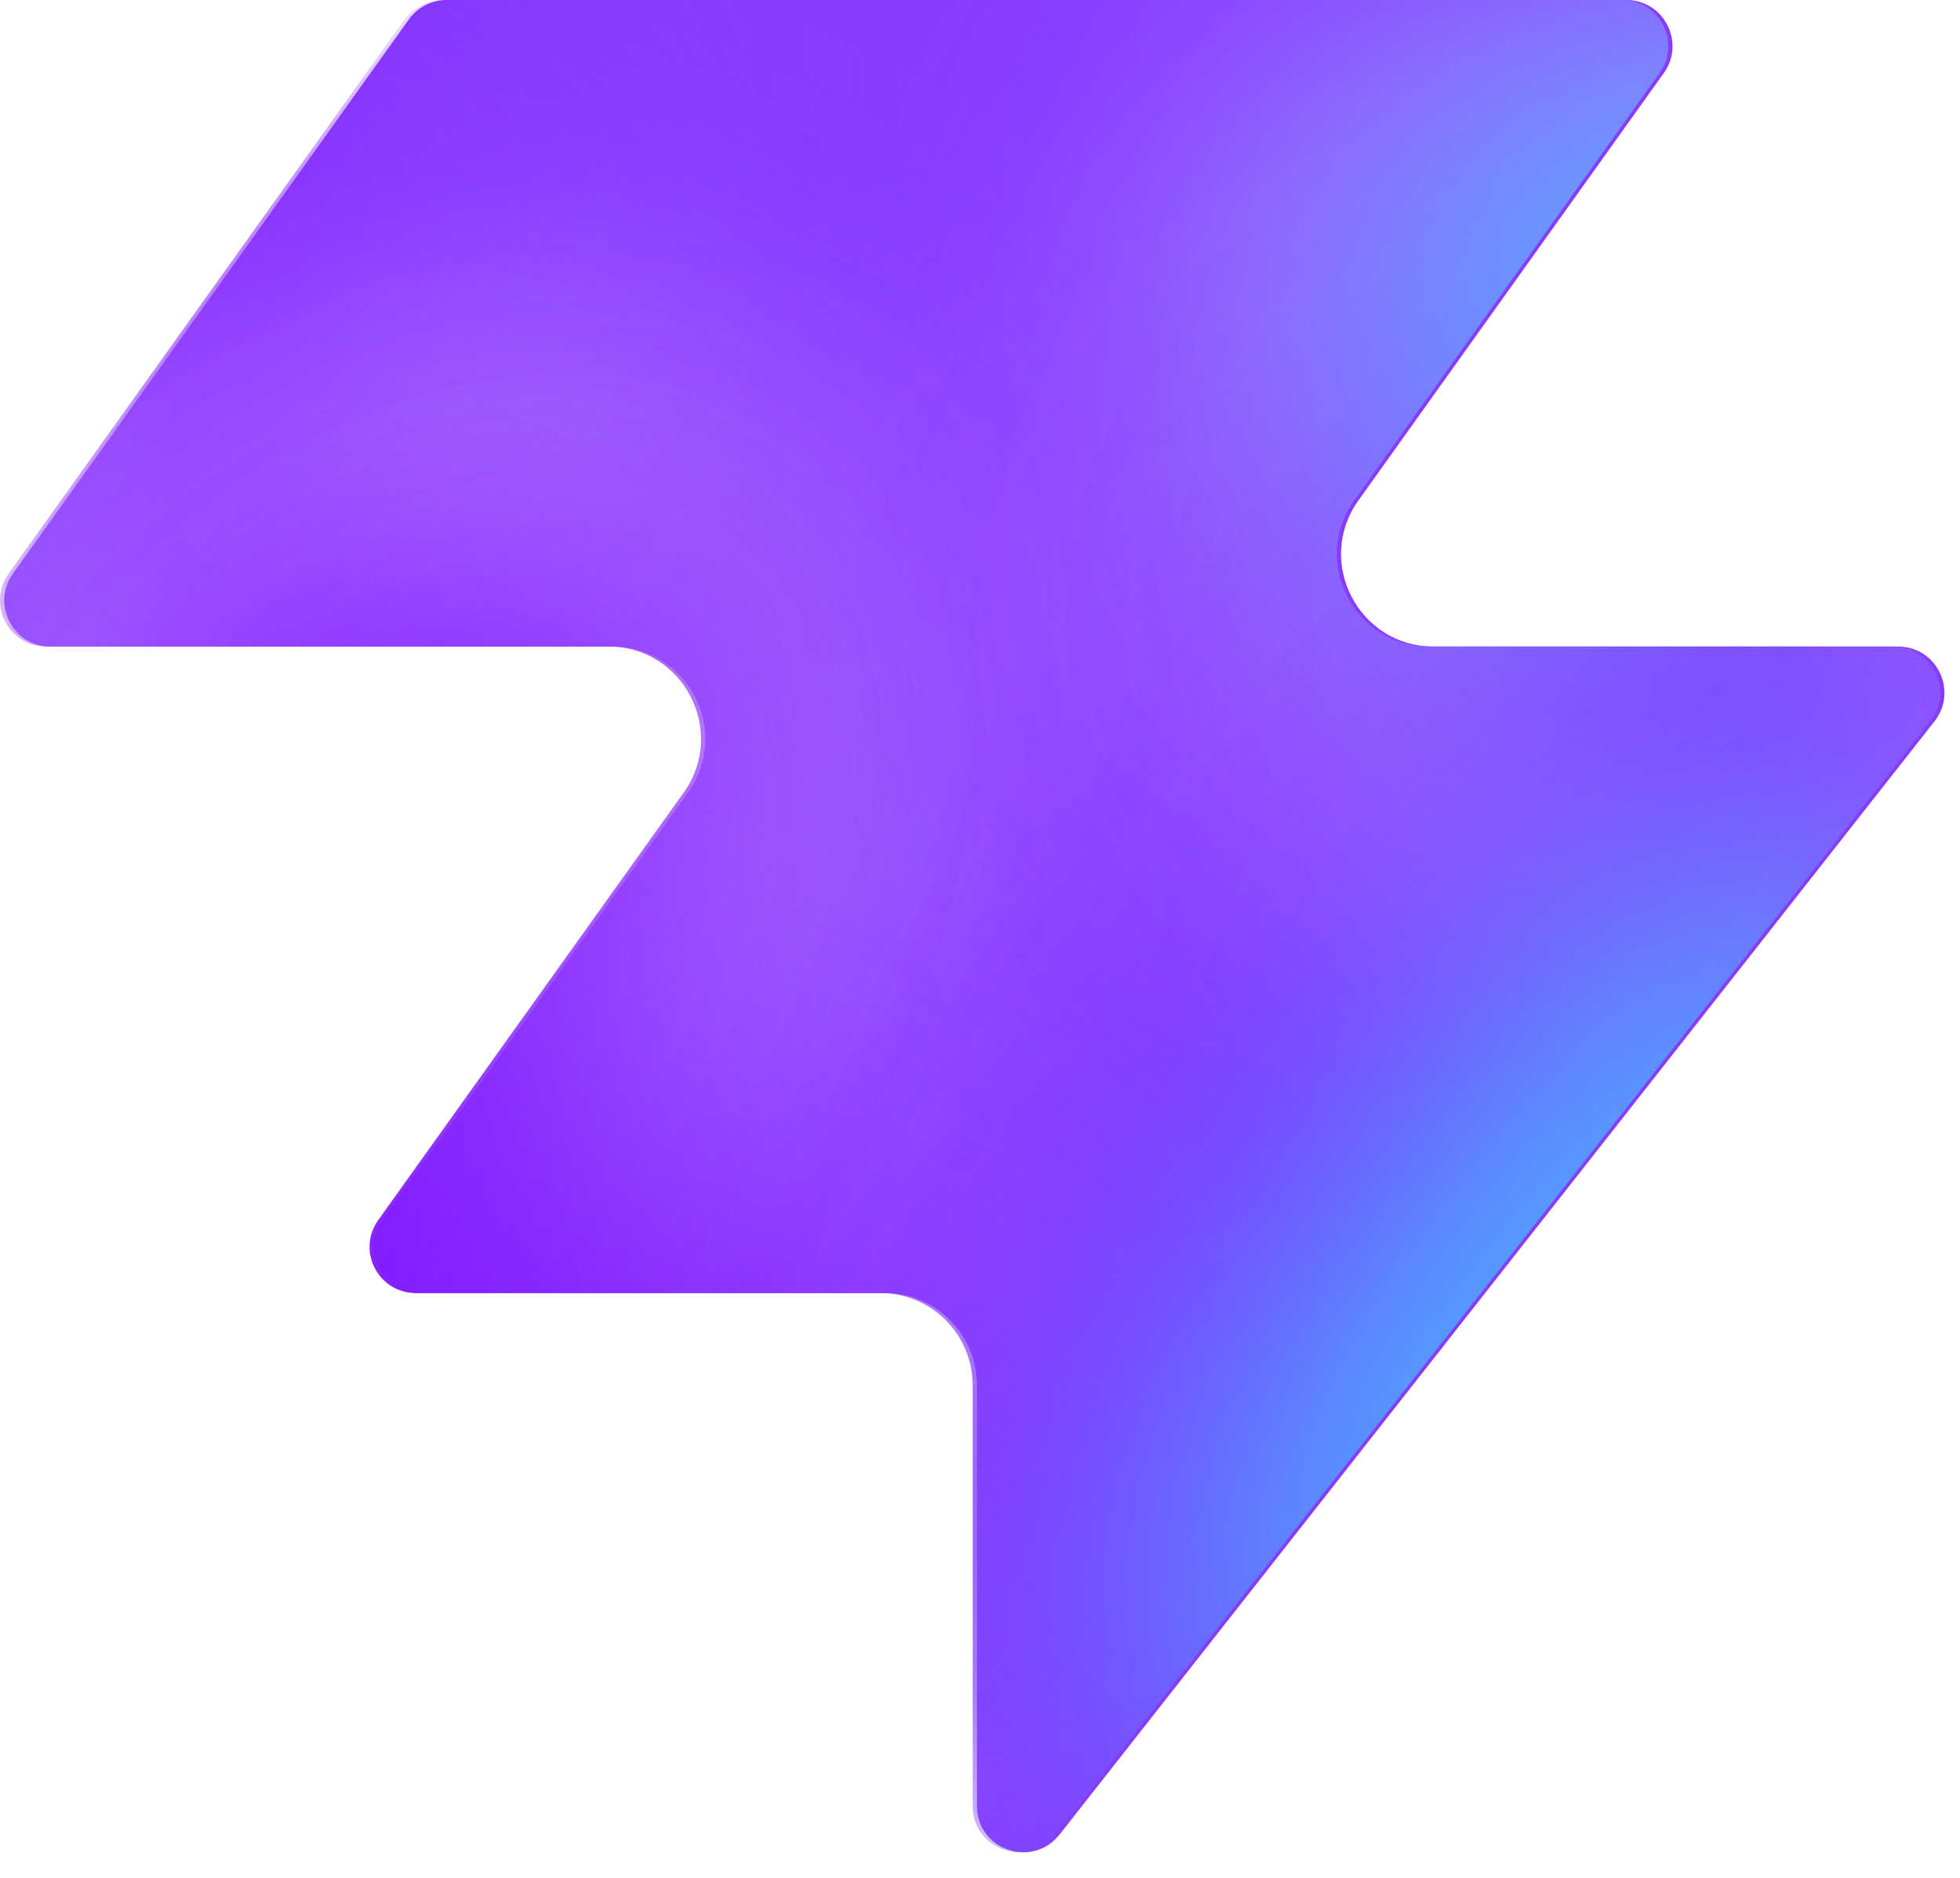
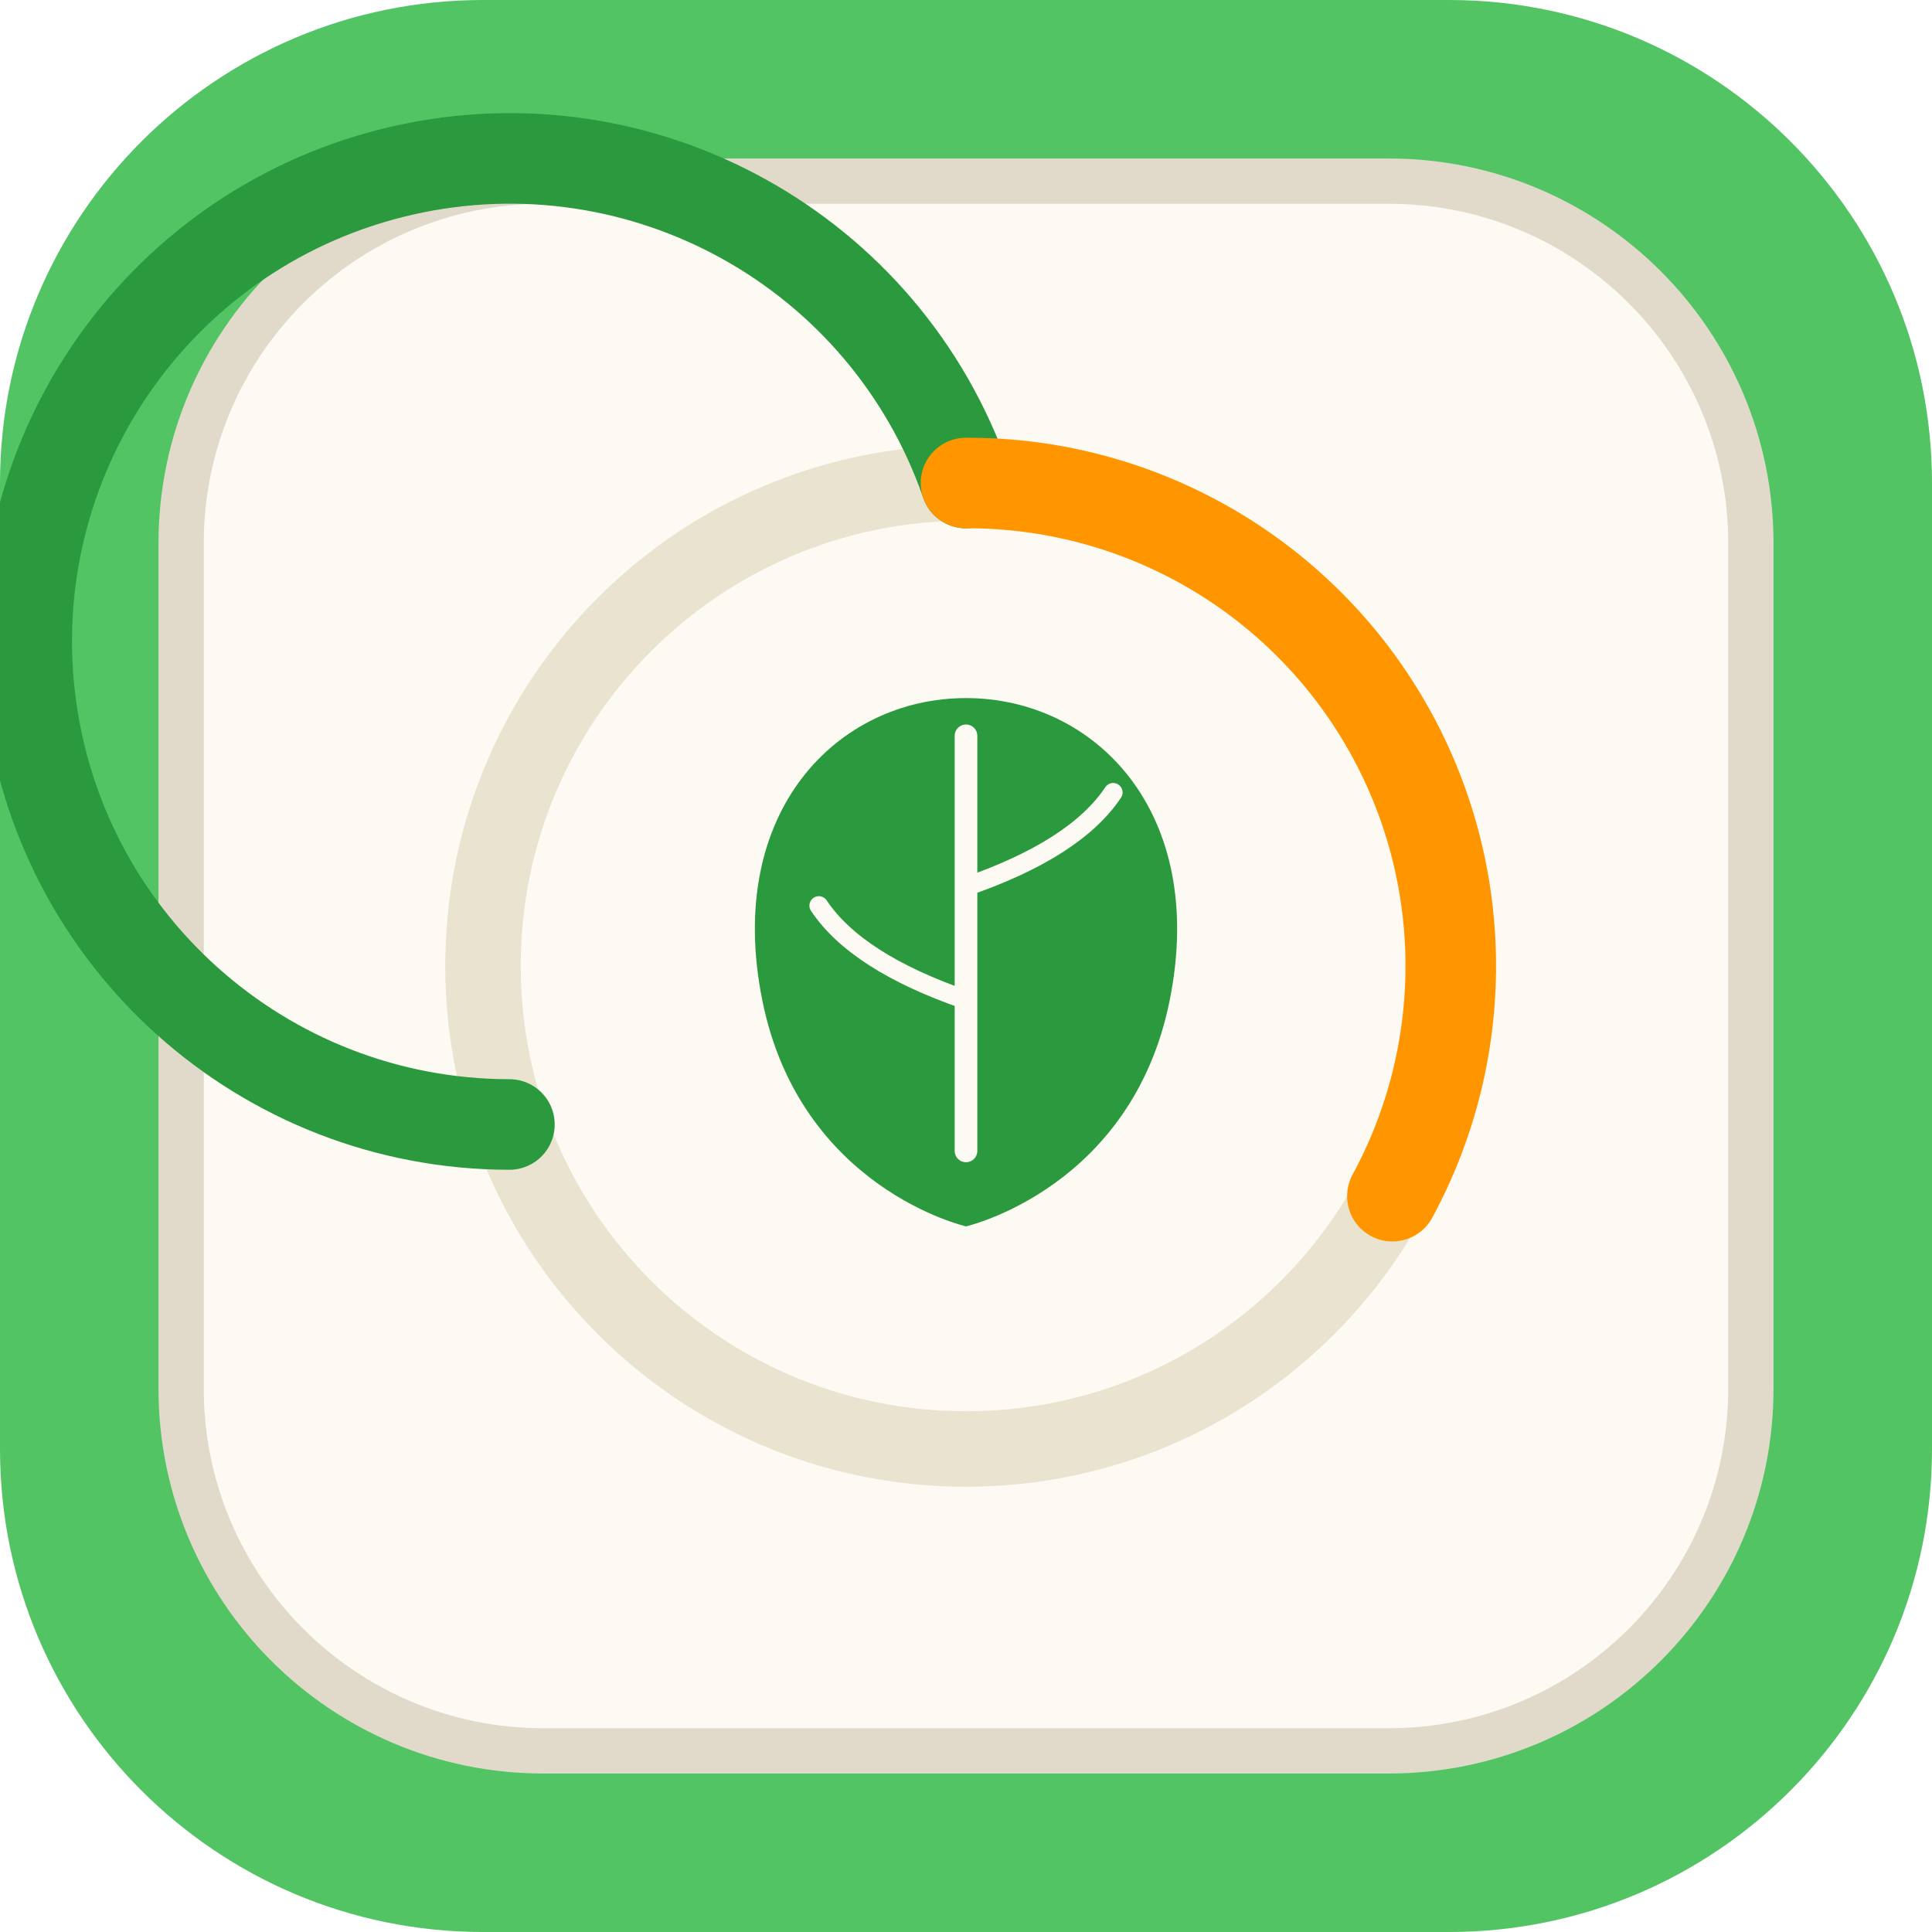
- <svg xmlns="http://www.w3.org/2000/svg" width="48" height="46" fill="none" viewBox="0 0 48 46">
-   <path fill="#863bff" d="M25.946 44.938c-.664.845-2.021.375-2.021-.698V33.937a2.26 2.26 0 0 0-2.262-2.262H10.287c-.92 0-1.456-1.04-.92-1.788l7.48-10.471c1.07-1.497 0-3.578-1.842-3.578H1.237c-.92 0-1.456-1.04-.92-1.788L10.013.474c.214-.297.556-.474.92-.474h28.894c.92 0 1.456 1.04.92 1.788l-7.48 10.471c-1.07 1.498 0 3.579 1.842 3.579h11.377c.943 0 1.473 1.088.89 1.83L25.947 44.94z" style="fill:#863bff;fill:color(display-p3 .525 .23 1);fill-opacity:1" />
-   <mask id="a" width="48" height="46" x="0" y="0" maskUnits="userSpaceOnUse" style="mask-type:alpha">
-     <path fill="#000" d="M25.842 44.938c-.664.844-2.021.375-2.021-.698V33.937a2.26 2.26 0 0 0-2.262-2.262H10.183c-.92 0-1.456-1.04-.92-1.788l7.48-10.471c1.07-1.498 0-3.579-1.842-3.579H1.133c-.92 0-1.456-1.04-.92-1.787L9.91.473c.214-.297.556-.474.92-.474h28.894c.92 0 1.456 1.04.92 1.788l-7.48 10.471c-1.07 1.498 0 3.578 1.842 3.578h11.377c.943 0 1.473 1.088.89 1.832L25.843 44.94z" style="fill:#000;fill-opacity:1" />
-   </mask>
-   <g mask="url(#a)">
-     <g filter="url(#b)">
-       <ellipse cx="5.508" cy="14.704" fill="#ede6ff" rx="5.508" ry="14.704" style="fill:#ede6ff;fill:color(display-p3 .927 .903 1);fill-opacity:1" transform="matrix(.00324 1 1 -.00324 -4.47 31.516)" />
-     </g>
-     <g filter="url(#c)">
-       <ellipse cx="10.399" cy="29.851" fill="#ede6ff" rx="10.399" ry="29.851" style="fill:#ede6ff;fill:color(display-p3 .927 .903 1);fill-opacity:1" transform="matrix(.00324 1 1 -.00324 -39.328 7.883)" />
-     </g>
-     <g filter="url(#d)">
-       <ellipse cx="5.508" cy="30.487" fill="#7e14ff" rx="5.508" ry="30.487" style="fill:#7e14ff;fill:color(display-p3 .492 .077 1);fill-opacity:1" transform="rotate(89.814 -25.913 -14.639)scale(1 -1)" />
-     </g>
-     <g filter="url(#e)">
-       <ellipse cx="5.508" cy="30.599" fill="#7e14ff" rx="5.508" ry="30.599" style="fill:#7e14ff;fill:color(display-p3 .492 .077 1);fill-opacity:1" transform="rotate(89.814 -32.644 -3.334)scale(1 -1)" />
-     </g>
-     <g filter="url(#f)">
-       <ellipse cx="5.508" cy="30.599" fill="#7e14ff" rx="5.508" ry="30.599" style="fill:#7e14ff;fill:color(display-p3 .492 .077 1);fill-opacity:1" transform="matrix(.00324 1 1 -.00324 -34.34 30.47)" />
-     </g>
-     <g filter="url(#g)">
-       <ellipse cx="14.072" cy="22.078" fill="#ede6ff" rx="14.072" ry="22.078" style="fill:#ede6ff;fill:color(display-p3 .927 .903 1);fill-opacity:1" transform="rotate(93.35 24.506 48.493)scale(-1 1)" />
-     </g>
-     <g filter="url(#h)">
-       <ellipse cx="3.47" cy="21.501" fill="#7e14ff" rx="3.47" ry="21.501" style="fill:#7e14ff;fill:color(display-p3 .492 .077 1);fill-opacity:1" transform="rotate(89.009 28.708 47.59)scale(-1 1)" />
-     </g>
-     <g filter="url(#i)">
-       <ellipse cx="3.47" cy="21.501" fill="#7e14ff" rx="3.47" ry="21.501" style="fill:#7e14ff;fill:color(display-p3 .492 .077 1);fill-opacity:1" transform="rotate(89.009 28.708 47.59)scale(-1 1)" />
-     </g>
-     <g filter="url(#j)">
-       <ellipse cx=".387" cy="8.972" fill="#7e14ff" rx="4.407" ry="29.108" style="fill:#7e14ff;fill:color(display-p3 .492 .077 1);fill-opacity:1" transform="rotate(39.51 .387 8.972)" />
-     </g>
-     <g filter="url(#k)">
-       <ellipse cx="47.523" cy="-6.092" fill="#7e14ff" rx="4.407" ry="29.108" style="fill:#7e14ff;fill:color(display-p3 .492 .077 1);fill-opacity:1" transform="rotate(37.892 47.523 -6.092)" />
-     </g>
-     <g filter="url(#l)">
-       <ellipse cx="41.412" cy="6.333" fill="#47bfff" rx="5.971" ry="9.665" style="fill:#47bfff;fill:color(display-p3 .28 .748 1);fill-opacity:1" transform="rotate(37.892 41.412 6.333)" />
-     </g>
-     <g filter="url(#m)">
-       <ellipse cx="-1.879" cy="38.332" fill="#7e14ff" rx="4.407" ry="29.108" style="fill:#7e14ff;fill:color(display-p3 .492 .077 1);fill-opacity:1" transform="rotate(37.892 -1.88 38.332)" />
-     </g>
-     <g filter="url(#n)">
-       <ellipse cx="-1.879" cy="38.332" fill="#7e14ff" rx="4.407" ry="29.108" style="fill:#7e14ff;fill:color(display-p3 .492 .077 1);fill-opacity:1" transform="rotate(37.892 -1.88 38.332)" />
-     </g>
-     <g filter="url(#o)">
-       <ellipse cx="35.651" cy="29.907" fill="#7e14ff" rx="4.407" ry="29.108" style="fill:#7e14ff;fill:color(display-p3 .492 .077 1);fill-opacity:1" transform="rotate(37.892 35.651 29.907)" />
-     </g>
-     <g filter="url(#p)">
-       <ellipse cx="38.418" cy="32.4" fill="#47bfff" rx="5.971" ry="15.297" style="fill:#47bfff;fill:color(display-p3 .28 .748 1);fill-opacity:1" transform="rotate(37.892 38.418 32.4)" />
-     </g>
-   </g>
-   <defs>
-     <filter id="b" width="60.045" height="41.654" x="-19.77" y="16.149" color-interpolation-filters="sRGB" filterUnits="userSpaceOnUse">
-       <feFlood flood-opacity="0" result="BackgroundImageFix" />
-       <feBlend in="SourceGraphic" in2="BackgroundImageFix" result="shape" />
-       <feGaussianBlur result="effect1_foregroundBlur_2002_17158" stdDeviation="7.659" />
-     </filter>
-     <filter id="c" width="90.34" height="51.437" x="-54.613" y="-7.533" color-interpolation-filters="sRGB" filterUnits="userSpaceOnUse">
-       <feFlood flood-opacity="0" result="BackgroundImageFix" />
-       <feBlend in="SourceGraphic" in2="BackgroundImageFix" result="shape" />
-       <feGaussianBlur result="effect1_foregroundBlur_2002_17158" stdDeviation="7.659" />
-     </filter>
-     <filter id="d" width="79.355" height="29.4" x="-49.64" y="2.03" color-interpolation-filters="sRGB" filterUnits="userSpaceOnUse">
-       <feFlood flood-opacity="0" result="BackgroundImageFix" />
-       <feBlend in="SourceGraphic" in2="BackgroundImageFix" result="shape" />
-       <feGaussianBlur result="effect1_foregroundBlur_2002_17158" stdDeviation="4.596" />
-     </filter>
-     <filter id="e" width="79.579" height="29.4" x="-45.045" y="20.029" color-interpolation-filters="sRGB" filterUnits="userSpaceOnUse">
-       <feFlood flood-opacity="0" result="BackgroundImageFix" />
-       <feBlend in="SourceGraphic" in2="BackgroundImageFix" result="shape" />
-       <feGaussianBlur result="effect1_foregroundBlur_2002_17158" stdDeviation="4.596" />
-     </filter>
-     <filter id="f" width="79.579" height="29.4" x="-43.513" y="21.178" color-interpolation-filters="sRGB" filterUnits="userSpaceOnUse">
-       <feFlood flood-opacity="0" result="BackgroundImageFix" />
-       <feBlend in="SourceGraphic" in2="BackgroundImageFix" result="shape" />
-       <feGaussianBlur result="effect1_foregroundBlur_2002_17158" stdDeviation="4.596" />
-     </filter>
-     <filter id="g" width="74.749" height="58.852" x="15.756" y="-17.901" color-interpolation-filters="sRGB" filterUnits="userSpaceOnUse">
-       <feFlood flood-opacity="0" result="BackgroundImageFix" />
-       <feBlend in="SourceGraphic" in2="BackgroundImageFix" result="shape" />
-       <feGaussianBlur result="effect1_foregroundBlur_2002_17158" stdDeviation="7.659" />
-     </filter>
-     <filter id="h" width="61.377" height="25.362" x="23.548" y="2.284" color-interpolation-filters="sRGB" filterUnits="userSpaceOnUse">
-       <feFlood flood-opacity="0" result="BackgroundImageFix" />
-       <feBlend in="SourceGraphic" in2="BackgroundImageFix" result="shape" />
-       <feGaussianBlur result="effect1_foregroundBlur_2002_17158" stdDeviation="4.596" />
-     </filter>
-     <filter id="i" width="61.377" height="25.362" x="23.548" y="2.284" color-interpolation-filters="sRGB" filterUnits="userSpaceOnUse">
-       <feFlood flood-opacity="0" result="BackgroundImageFix" />
-       <feBlend in="SourceGraphic" in2="BackgroundImageFix" result="shape" />
-       <feGaussianBlur result="effect1_foregroundBlur_2002_17158" stdDeviation="4.596" />
-     </filter>
-     <filter id="j" width="56.045" height="63.649" x="-27.636" y="-22.853" color-interpolation-filters="sRGB" filterUnits="userSpaceOnUse">
-       <feFlood flood-opacity="0" result="BackgroundImageFix" />
-       <feBlend in="SourceGraphic" in2="BackgroundImageFix" result="shape" />
-       <feGaussianBlur result="effect1_foregroundBlur_2002_17158" stdDeviation="4.596" />
-     </filter>
-     <filter id="k" width="54.814" height="64.646" x="20.116" y="-38.415" color-interpolation-filters="sRGB" filterUnits="userSpaceOnUse">
-       <feFlood flood-opacity="0" result="BackgroundImageFix" />
-       <feBlend in="SourceGraphic" in2="BackgroundImageFix" result="shape" />
-       <feGaussianBlur result="effect1_foregroundBlur_2002_17158" stdDeviation="4.596" />
-     </filter>
-     <filter id="l" width="33.541" height="35.313" x="24.641" y="-11.323" color-interpolation-filters="sRGB" filterUnits="userSpaceOnUse">
-       <feFlood flood-opacity="0" result="BackgroundImageFix" />
-       <feBlend in="SourceGraphic" in2="BackgroundImageFix" result="shape" />
-       <feGaussianBlur result="effect1_foregroundBlur_2002_17158" stdDeviation="4.596" />
-     </filter>
-     <filter id="m" width="54.814" height="64.646" x="-29.286" y="6.009" color-interpolation-filters="sRGB" filterUnits="userSpaceOnUse">
-       <feFlood flood-opacity="0" result="BackgroundImageFix" />
-       <feBlend in="SourceGraphic" in2="BackgroundImageFix" result="shape" />
-       <feGaussianBlur result="effect1_foregroundBlur_2002_17158" stdDeviation="4.596" />
-     </filter>
-     <filter id="n" width="54.814" height="64.646" x="-29.286" y="6.009" color-interpolation-filters="sRGB" filterUnits="userSpaceOnUse">
-       <feFlood flood-opacity="0" result="BackgroundImageFix" />
-       <feBlend in="SourceGraphic" in2="BackgroundImageFix" result="shape" />
-       <feGaussianBlur result="effect1_foregroundBlur_2002_17158" stdDeviation="4.596" />
-     </filter>
-     <filter id="o" width="54.814" height="64.646" x="8.244" y="-2.416" color-interpolation-filters="sRGB" filterUnits="userSpaceOnUse">
-       <feFlood flood-opacity="0" result="BackgroundImageFix" />
-       <feBlend in="SourceGraphic" in2="BackgroundImageFix" result="shape" />
-       <feGaussianBlur result="effect1_foregroundBlur_2002_17158" stdDeviation="4.596" />
-     </filter>
-     <filter id="p" width="39.409" height="43.623" x="18.713" y="10.588" color-interpolation-filters="sRGB" filterUnits="userSpaceOnUse">
-       <feFlood flood-opacity="0" result="BackgroundImageFix" />
-       <feBlend in="SourceGraphic" in2="BackgroundImageFix" result="shape" />
-       <feGaussianBlur result="effect1_foregroundBlur_2002_17158" stdDeviation="4.596" />
-     </filter>
-   </defs>
+ <svg xmlns="http://www.w3.org/2000/svg" viewBox="0 0 512 512" width="100%" height="100%">
+   <rect width="512" height="512" rx="128" fill="#52c463" />
+   <rect x="48" y="48" width="416" height="416" rx="96" fill="#fcfaf2" stroke="#e1daca" stroke-width="12" />
+   <circle cx="256" cy="256" r="128" stroke="#eae3cf" stroke-width="20" fill="none" />
+   <path d="M 256 128 A 128 128 0 1 0 135 298" fill="none" stroke="#2b993d" stroke-width="24" stroke-linecap="round" />
+   <path d="M 256 128 A 128 128 0 0 1 369 317" fill="none" stroke="#ff9600" stroke-width="24" stroke-linecap="round" />
+   <path d="M 256 185 C 290 185 320 215 310 265 C 300 315 256 325 256 325 C 256 325 212 315 202 265 C 192 215 222 185 256 185 Z" fill="#2b993d" />
+   <path d="M 256 195 L 256 305" stroke="#fcfaf2" stroke-width="6" stroke-linecap="round" />
+   <path d="M 256 235 Q 285 225 295 210" stroke="#fcfaf2" stroke-width="5" stroke-linecap="round" fill="none" />
+   <path d="M 256 265 Q 227 255 217 240" stroke="#fcfaf2" stroke-width="5" stroke-linecap="round" fill="none" />
</svg>
